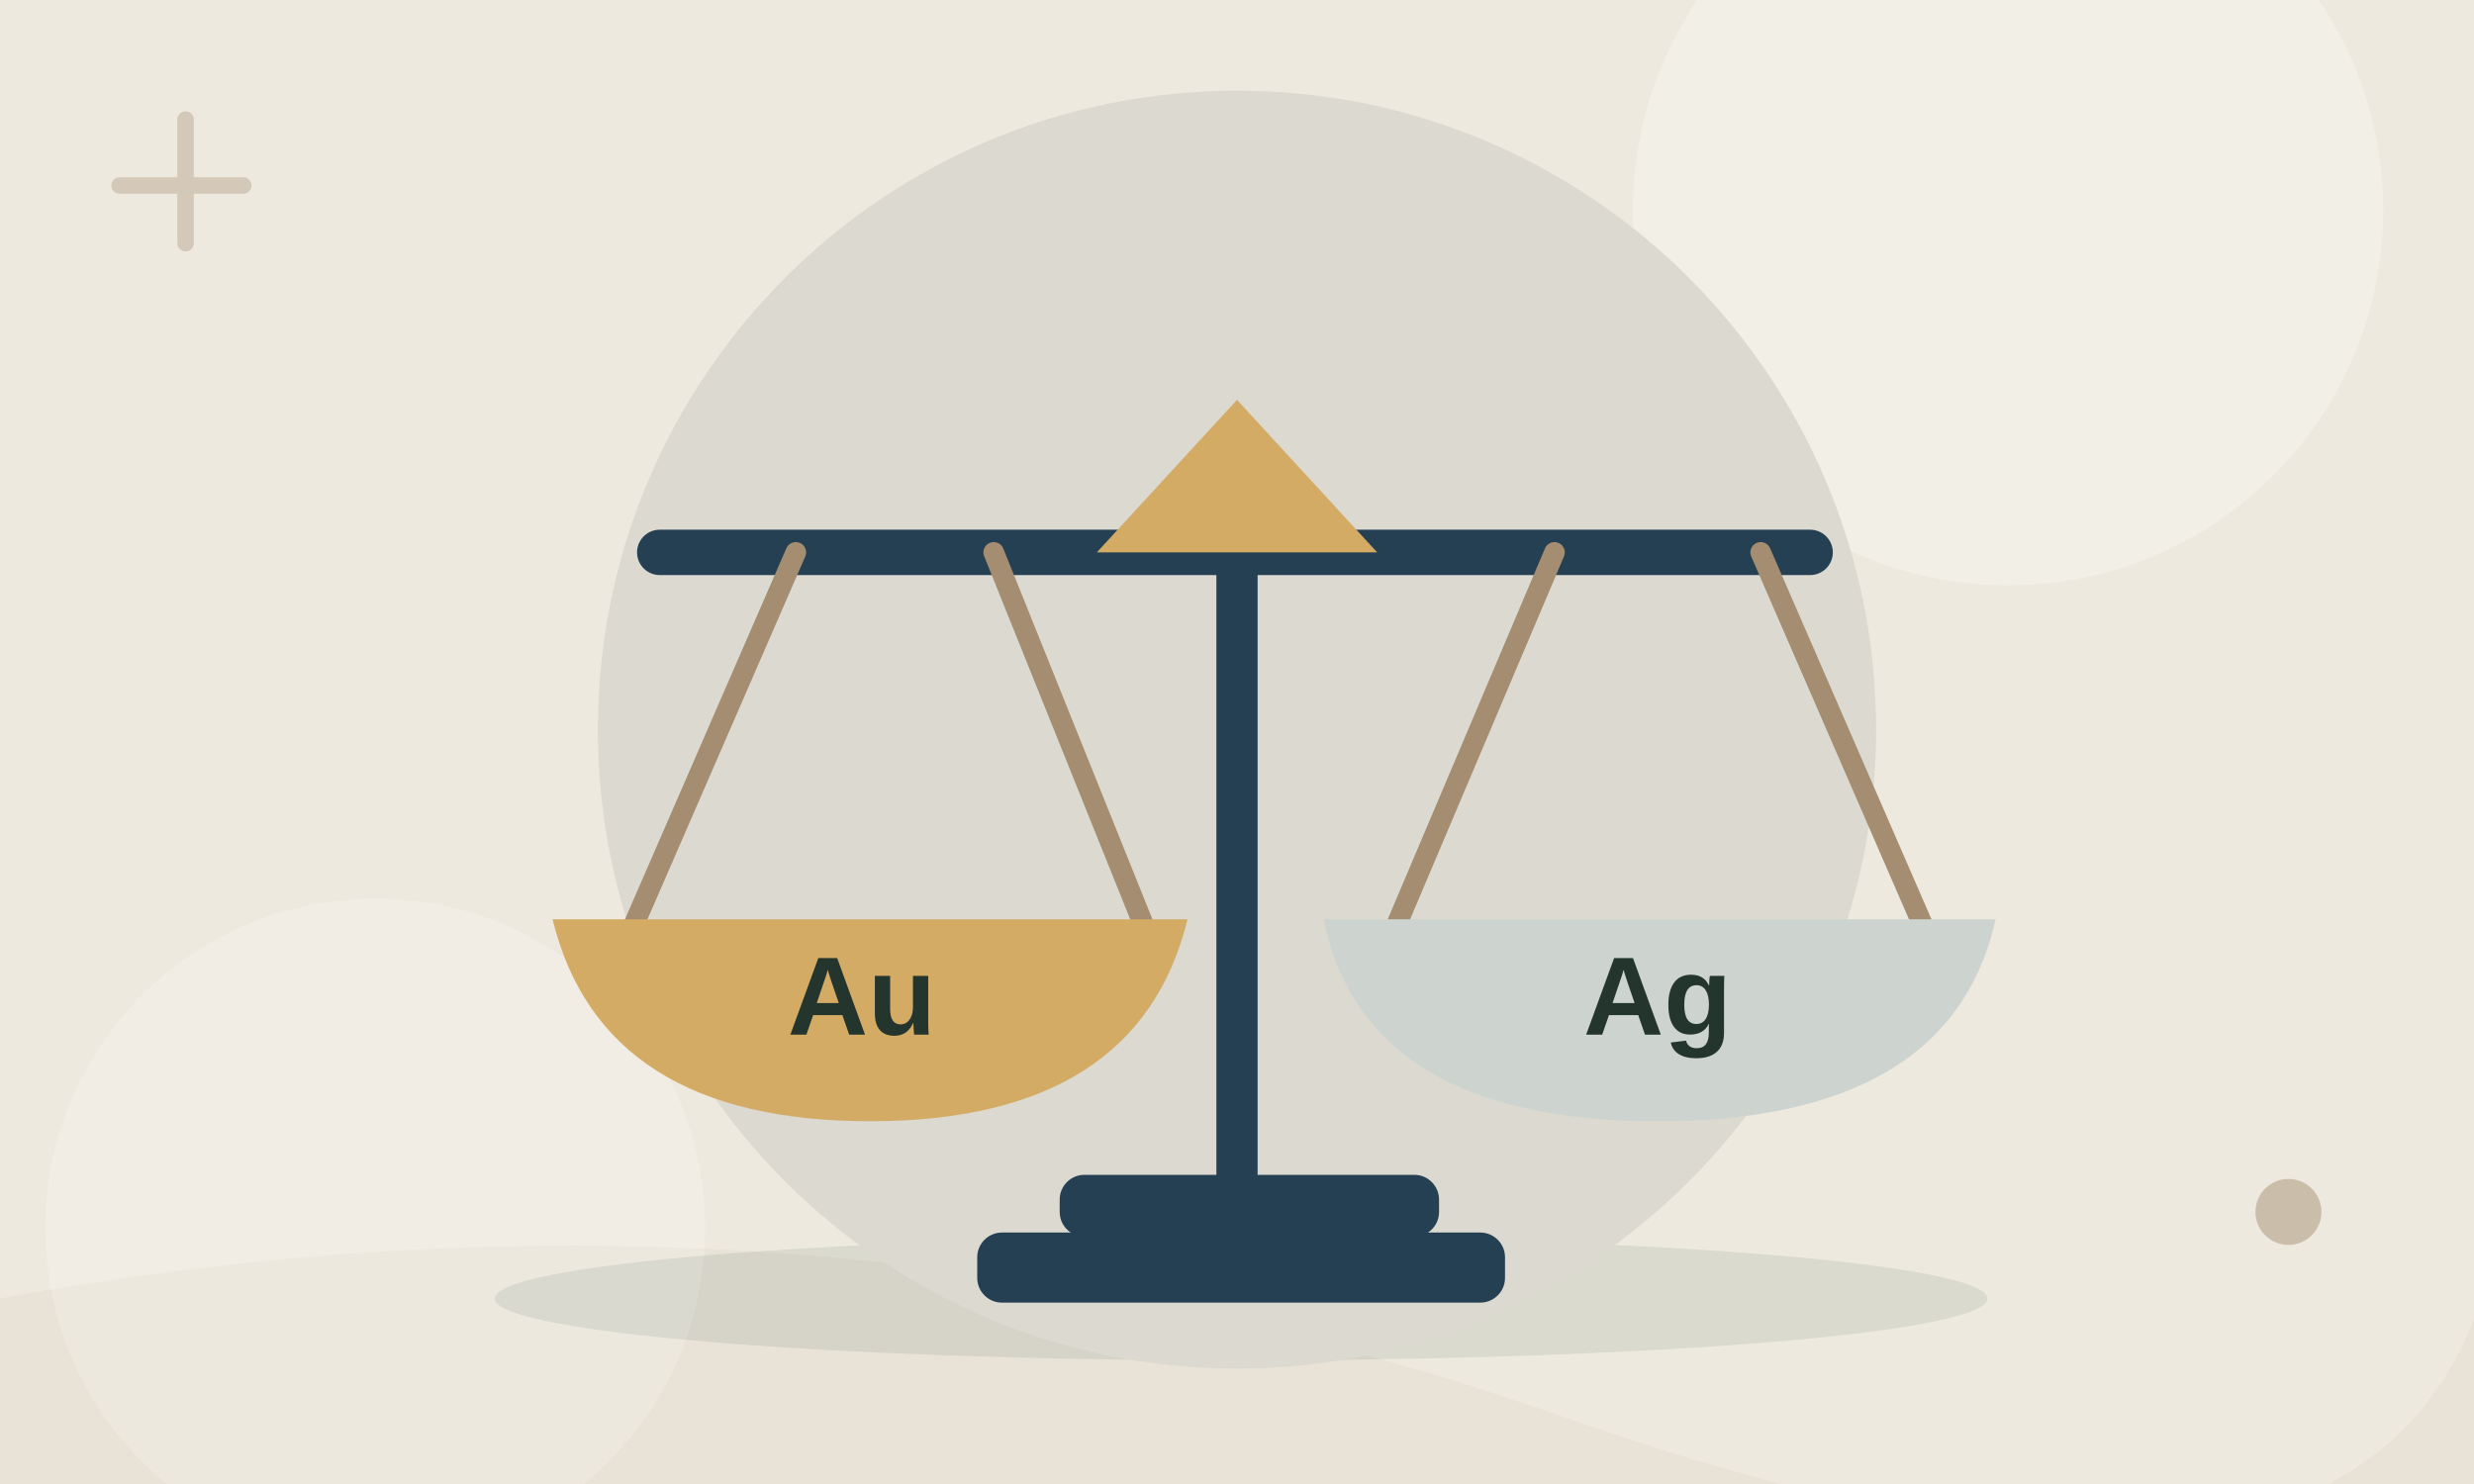
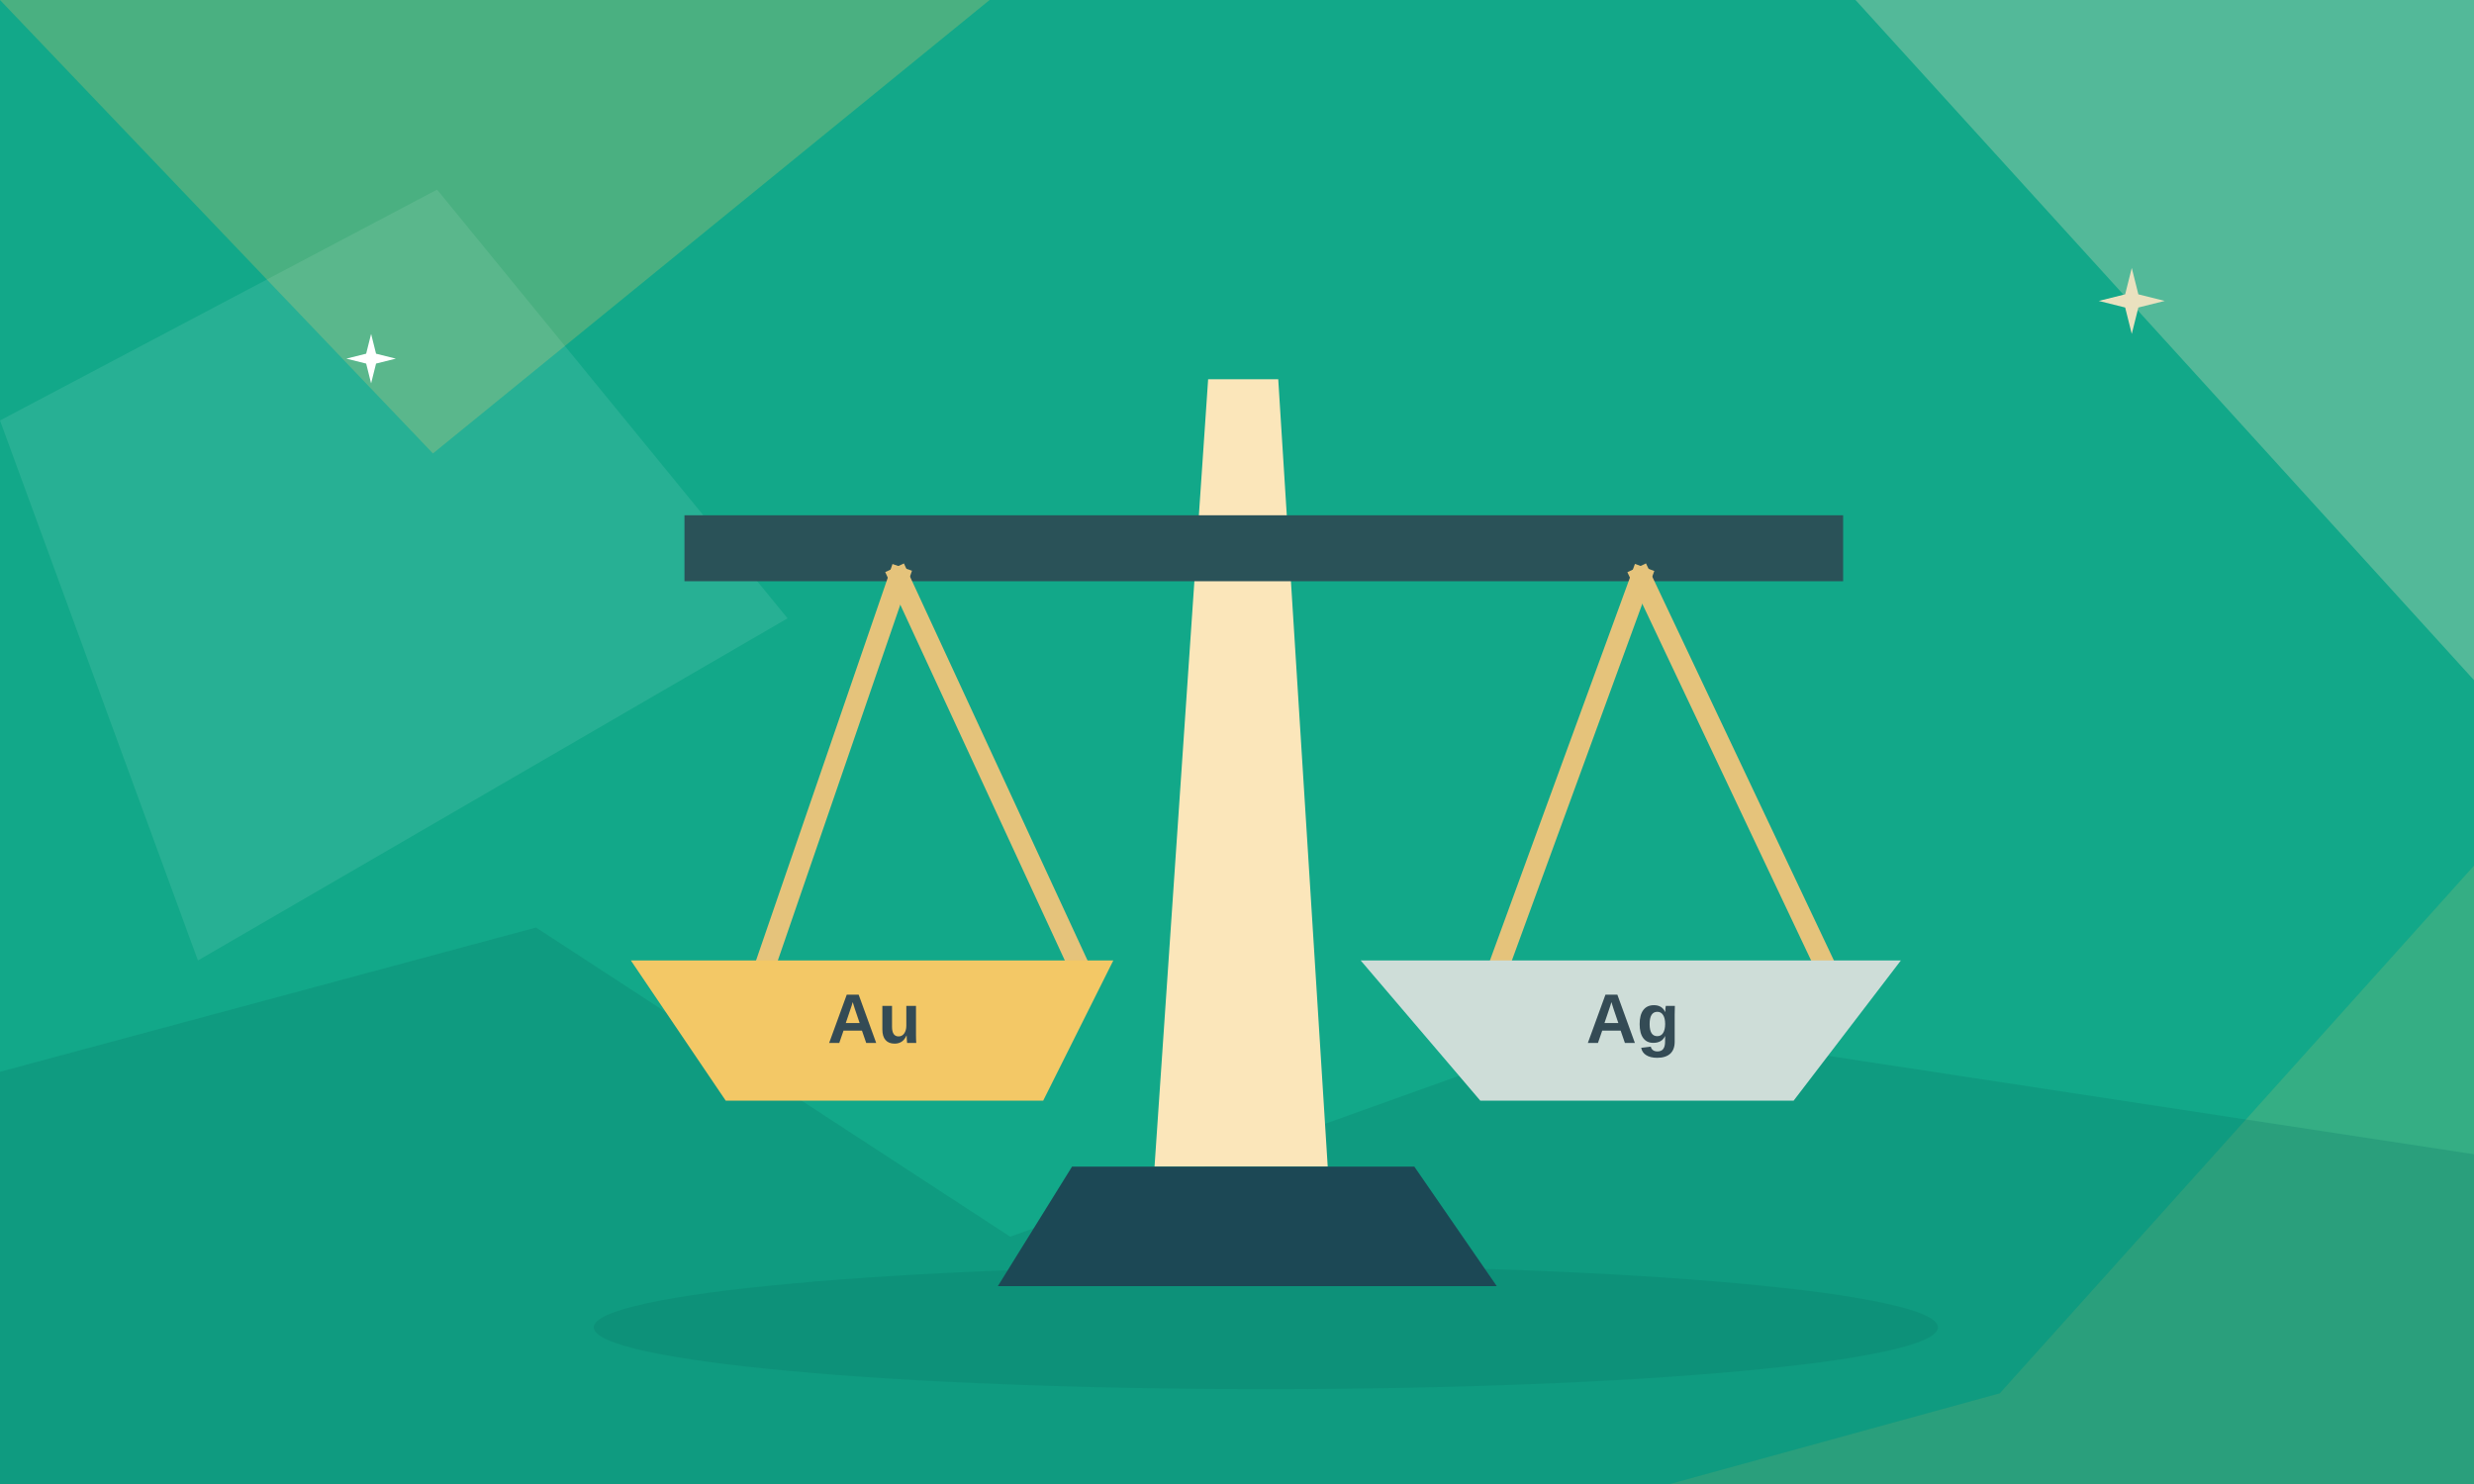
- <svg xmlns="http://www.w3.org/2000/svg" viewBox="0 0 600 360" width="600" height="360" role="img" aria-labelledby="title desc">
-   <rect width="600" height="360" fill="#EEE9DE" />
-   <path d="M0 315Q195 279 380 344T600 320V360H0Z" fill="#A48D70" opacity=".07" />
-   <circle cx="487" cy="51" r="91" fill="#fff" opacity=".25" />
-   <circle cx="91" cy="298" r="80" fill="#fff" opacity=".20" />
-   <ellipse cx="301" cy="315" rx="181" ry="15" fill="#183E32" opacity=".09" />
-   <g>
-     <circle cx="300" cy="177" r="155" fill="#DBD9D0" />
-     <path d="M300 113 L300 289" fill="none" stroke="#253F53" stroke-width="10" stroke-linecap="round" />
-     <path d="M160 134 L439 134" fill="none" stroke="#253F53" stroke-width="11" stroke-linecap="round" />
-     <path d="M300 97l-34 37h68Z" fill="#D4AB65" />
-     <path d="M193 134 L153 226" fill="none" stroke="#A48D70" stroke-width="5" stroke-linecap="round" />
-     <path d="M241 134 L278 226" fill="none" stroke="#A48D70" stroke-width="5" stroke-linecap="round" />
-     <path d="M377 134 L338 226" fill="none" stroke="#A48D70" stroke-width="5" stroke-linecap="round" />
-     <path d="M427 134 L467 226" fill="none" stroke="#A48D70" stroke-width="5" stroke-linecap="round" />
-     <path d="M134 223h154q-12 49-77 49t-77-49Z" fill="#D4AB65" />
-     <path d="M321 223h163q-11 49-82 49t-81-49Z" fill="#CDD4D0" />
-     <rect x="257" y="285" width="92" height="15" rx="6" fill="#253F53" />
-     <rect x="237" y="299" width="128" height="17" rx="6" fill="#253F53" />
-     <text x="209" y="251" fill="#23352D" font-family="Arial,Helvetica,sans-serif" font-size="27" font-weight="700" text-anchor="middle">Au</text>
-     <text x="402" y="251" fill="#23352D" font-family="Arial,Helvetica,sans-serif" font-size="27" font-weight="700" text-anchor="middle">Ag</text>
+ <svg xmlns="http://www.w3.org/2000/svg" width="600" height="360" viewBox="0 0 600 360" role="img" aria-labelledby="title desc">
+   <rect width="600" height="360" fill="#12A889" />
+   <polygon points="0,0 240,0 105,110" fill="#F2C966" opacity=".25" />
+   <polygon points="600,0 450,0 600,165" fill="#EAE1BF" opacity=".3" />
+   <polygon points="0,102 106,46 191,150 48,233" fill="#fff" opacity=".09" />
+   <polygon points="485,338 600,210 600,360 405,360" fill="#F2C966" opacity=".16" />
+   <polygon points="NaN,NaN NaN,NaN NaN,NaN NaN,NaN NaN,NaN NaN,NaN NaN,NaN NaN,NaN NaN,NaN NaN,NaN NaN,NaN" fill="#F2C966" />
+   <g opacity=".17">
+     <polygon points="NaN,NaN NaN,NaN NaN,NaN NaN,NaN NaN,NaN NaN,NaN NaN,NaN NaN,NaN NaN,NaN NaN,NaN NaN,NaN" fill="#067565" />
  </g>
-   <path d="M29 45h30M45 29v30" fill="none" stroke="#A48D70" opacity=".35" stroke-width="4" stroke-linecap="round" />
-   <circle cx="555" cy="294" r="8" fill="#A48D70" opacity=".48" />
+   <polygon points="0,260 130,225 245,300 390,248 600,280 600,360 0,360" fill="#067565" opacity=".25" />
+   <ellipse cx="307" cy="322" rx="163" ry="15" fill="#067565" opacity=".25" />
+   <polygon points="293,92 310,92 322,283 280,283" fill="#FBE6BA" />
+   <polygon points="166,125 447,125 447,141 166,141" fill="#2A5258" />
+   <polygon points="260,283 343,283 363,312 242,312" fill="#1C4855" />
+   <path d="M218 140L186 233" fill="none" stroke="#E5C37B" stroke-width="5" stroke-linecap="square" />
+   <path d="M218 140L261 233" fill="none" stroke="#E5C37B" stroke-width="5" stroke-linecap="square" />
+   <path d="M398 140L364 233" fill="none" stroke="#E5C37B" stroke-width="5" stroke-linecap="square" />
+   <path d="M398 140L442 233" fill="none" stroke="#E5C37B" stroke-width="5" stroke-linecap="square" />
+   <polygon points="153,233 270,233 253,267 176,267" fill="#F3C866" />
+   <polygon points="330,233 461,233 435,267 359,267" fill="#CEDDD8" />
+   <text x="212" y="253" text-anchor="middle" font-size="17" font-family="Arial,Helvetica,sans-serif" font-weight="900" fill="#344B55">Au</text>
+   <text x="396" y="253" text-anchor="middle" font-size="17" font-family="Arial,Helvetica,sans-serif" font-weight="900" fill="#344B55">Ag</text>
+   <polygon points="517,65 518.6,71.4 525,73 518.6,74.6 517,81 515.4,74.6 509,73 515.4,71.4" fill="#EAE1BF" />
+   <polygon points="90,81 91.2,85.8 96,87 91.2,88.2 90,93 88.8,88.2 84,87 88.8,85.8" fill="#fff" />
</svg>
